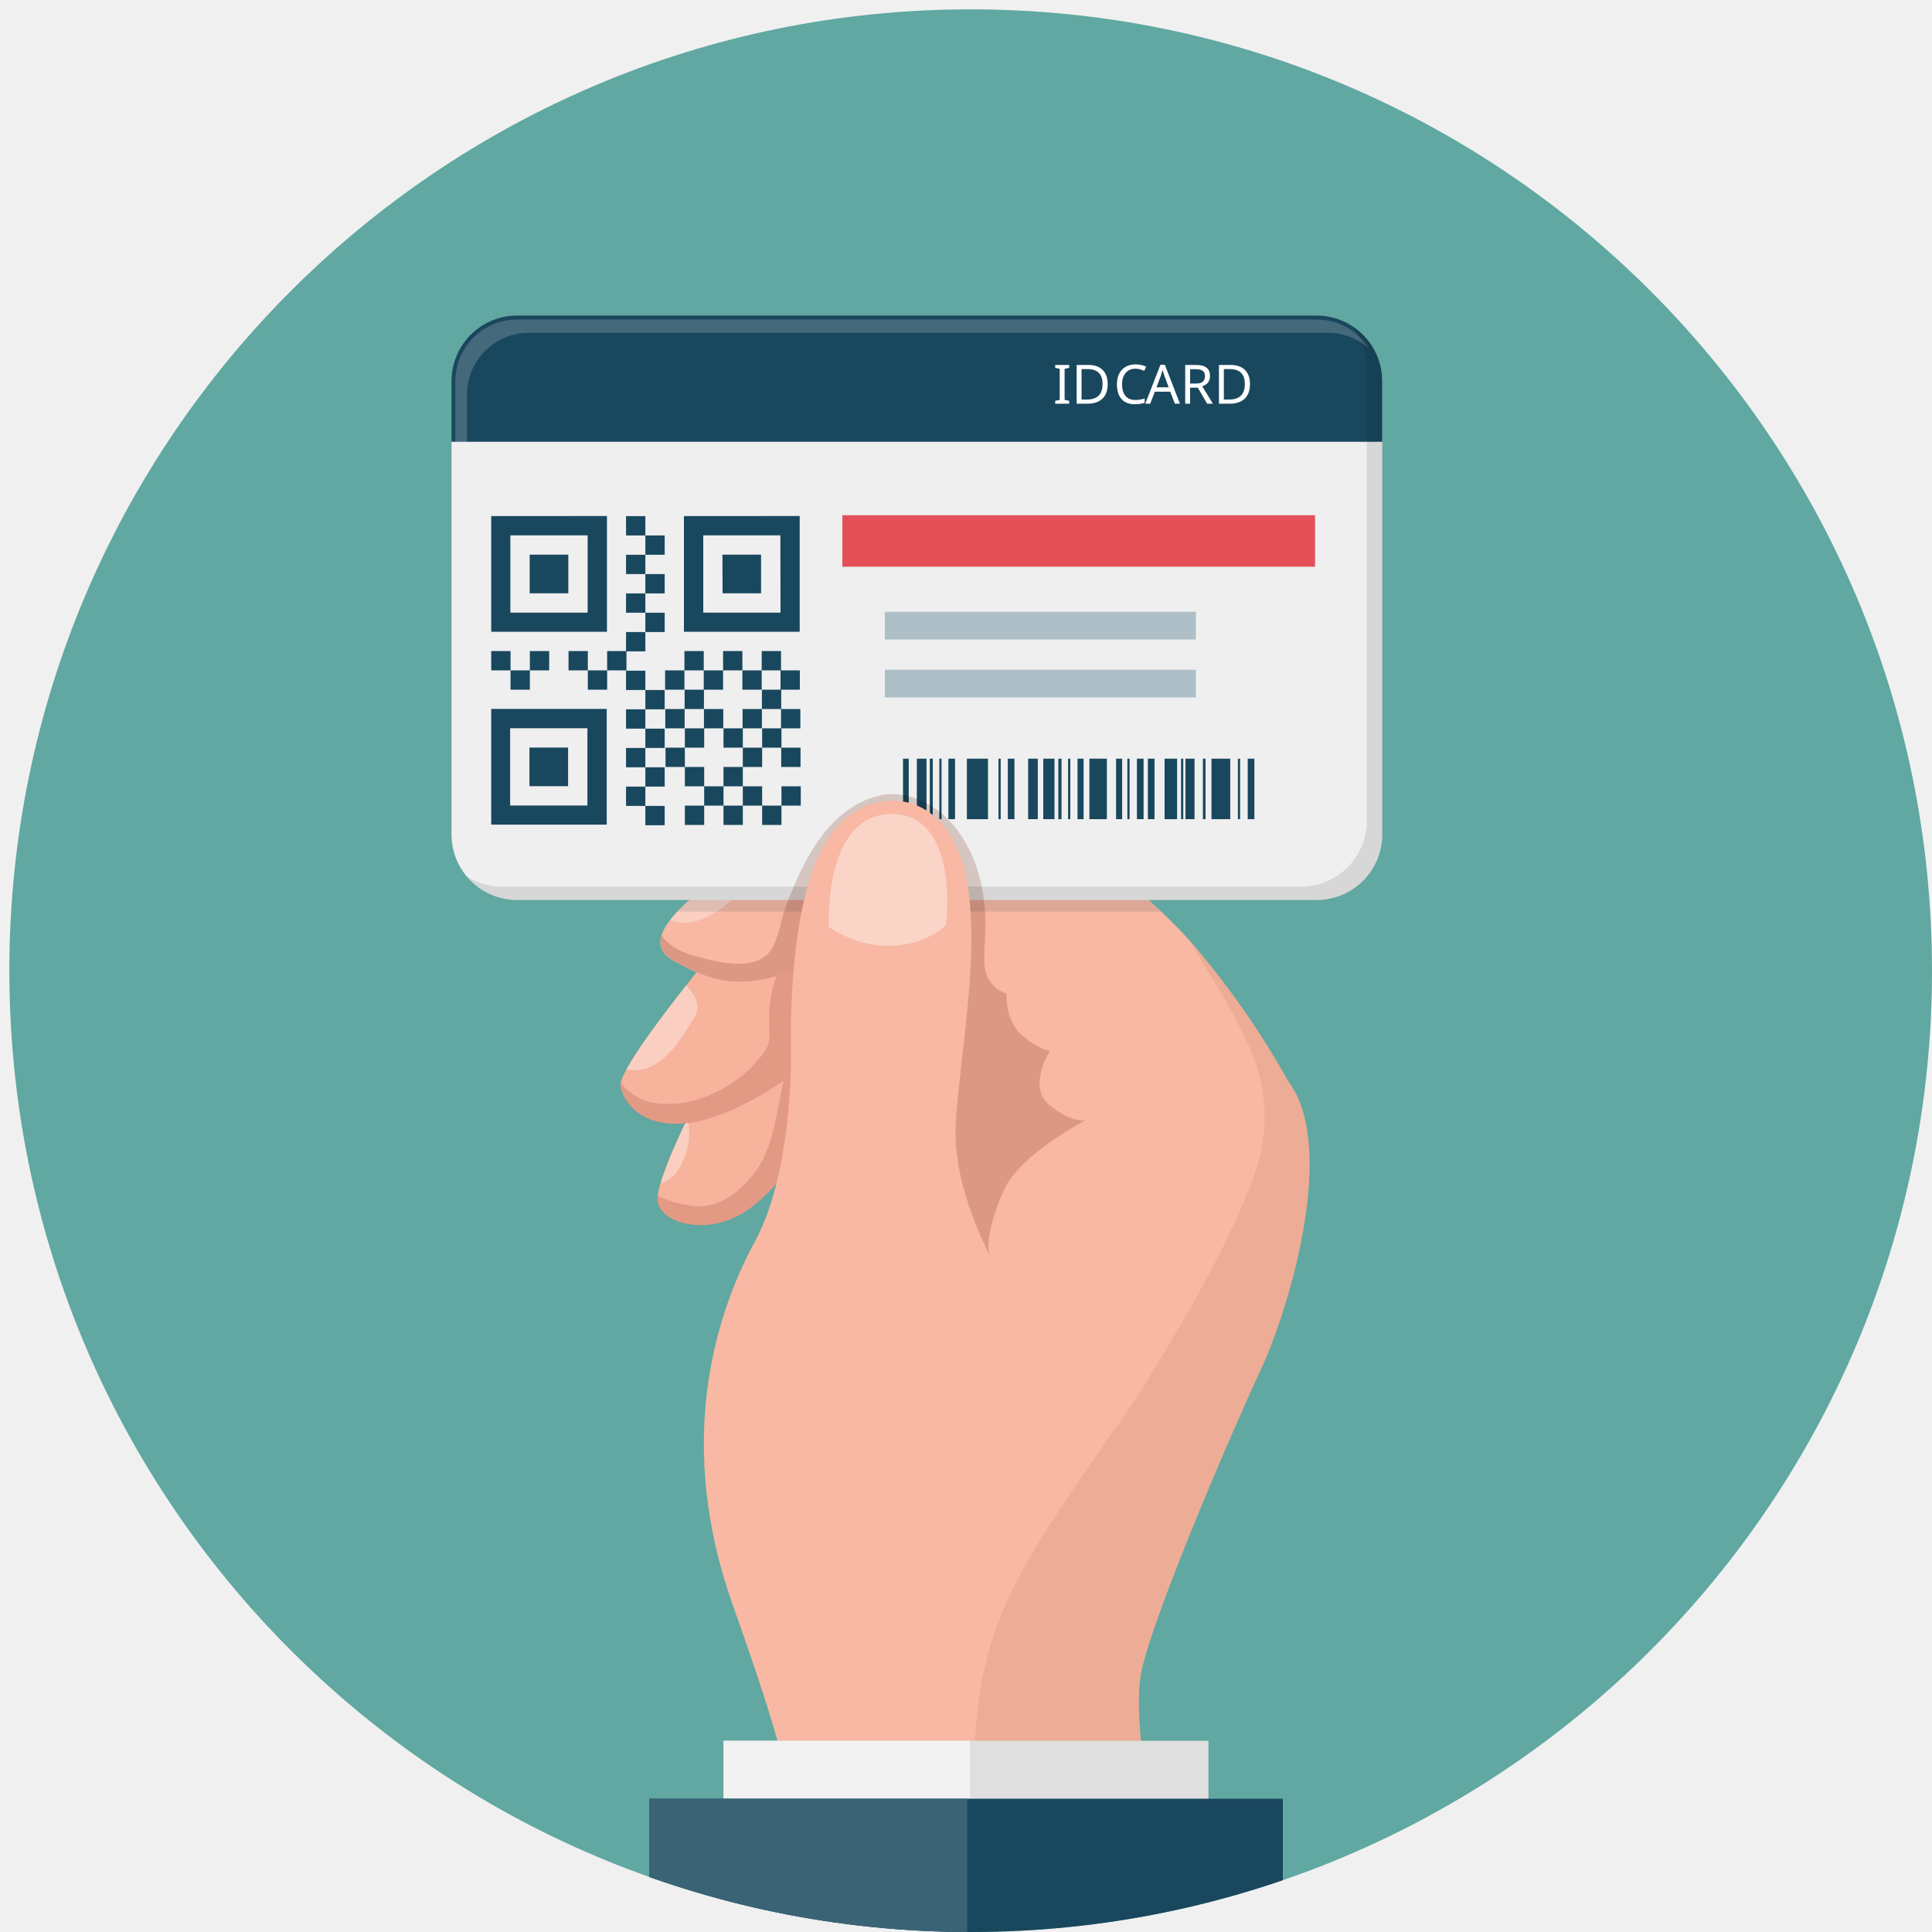
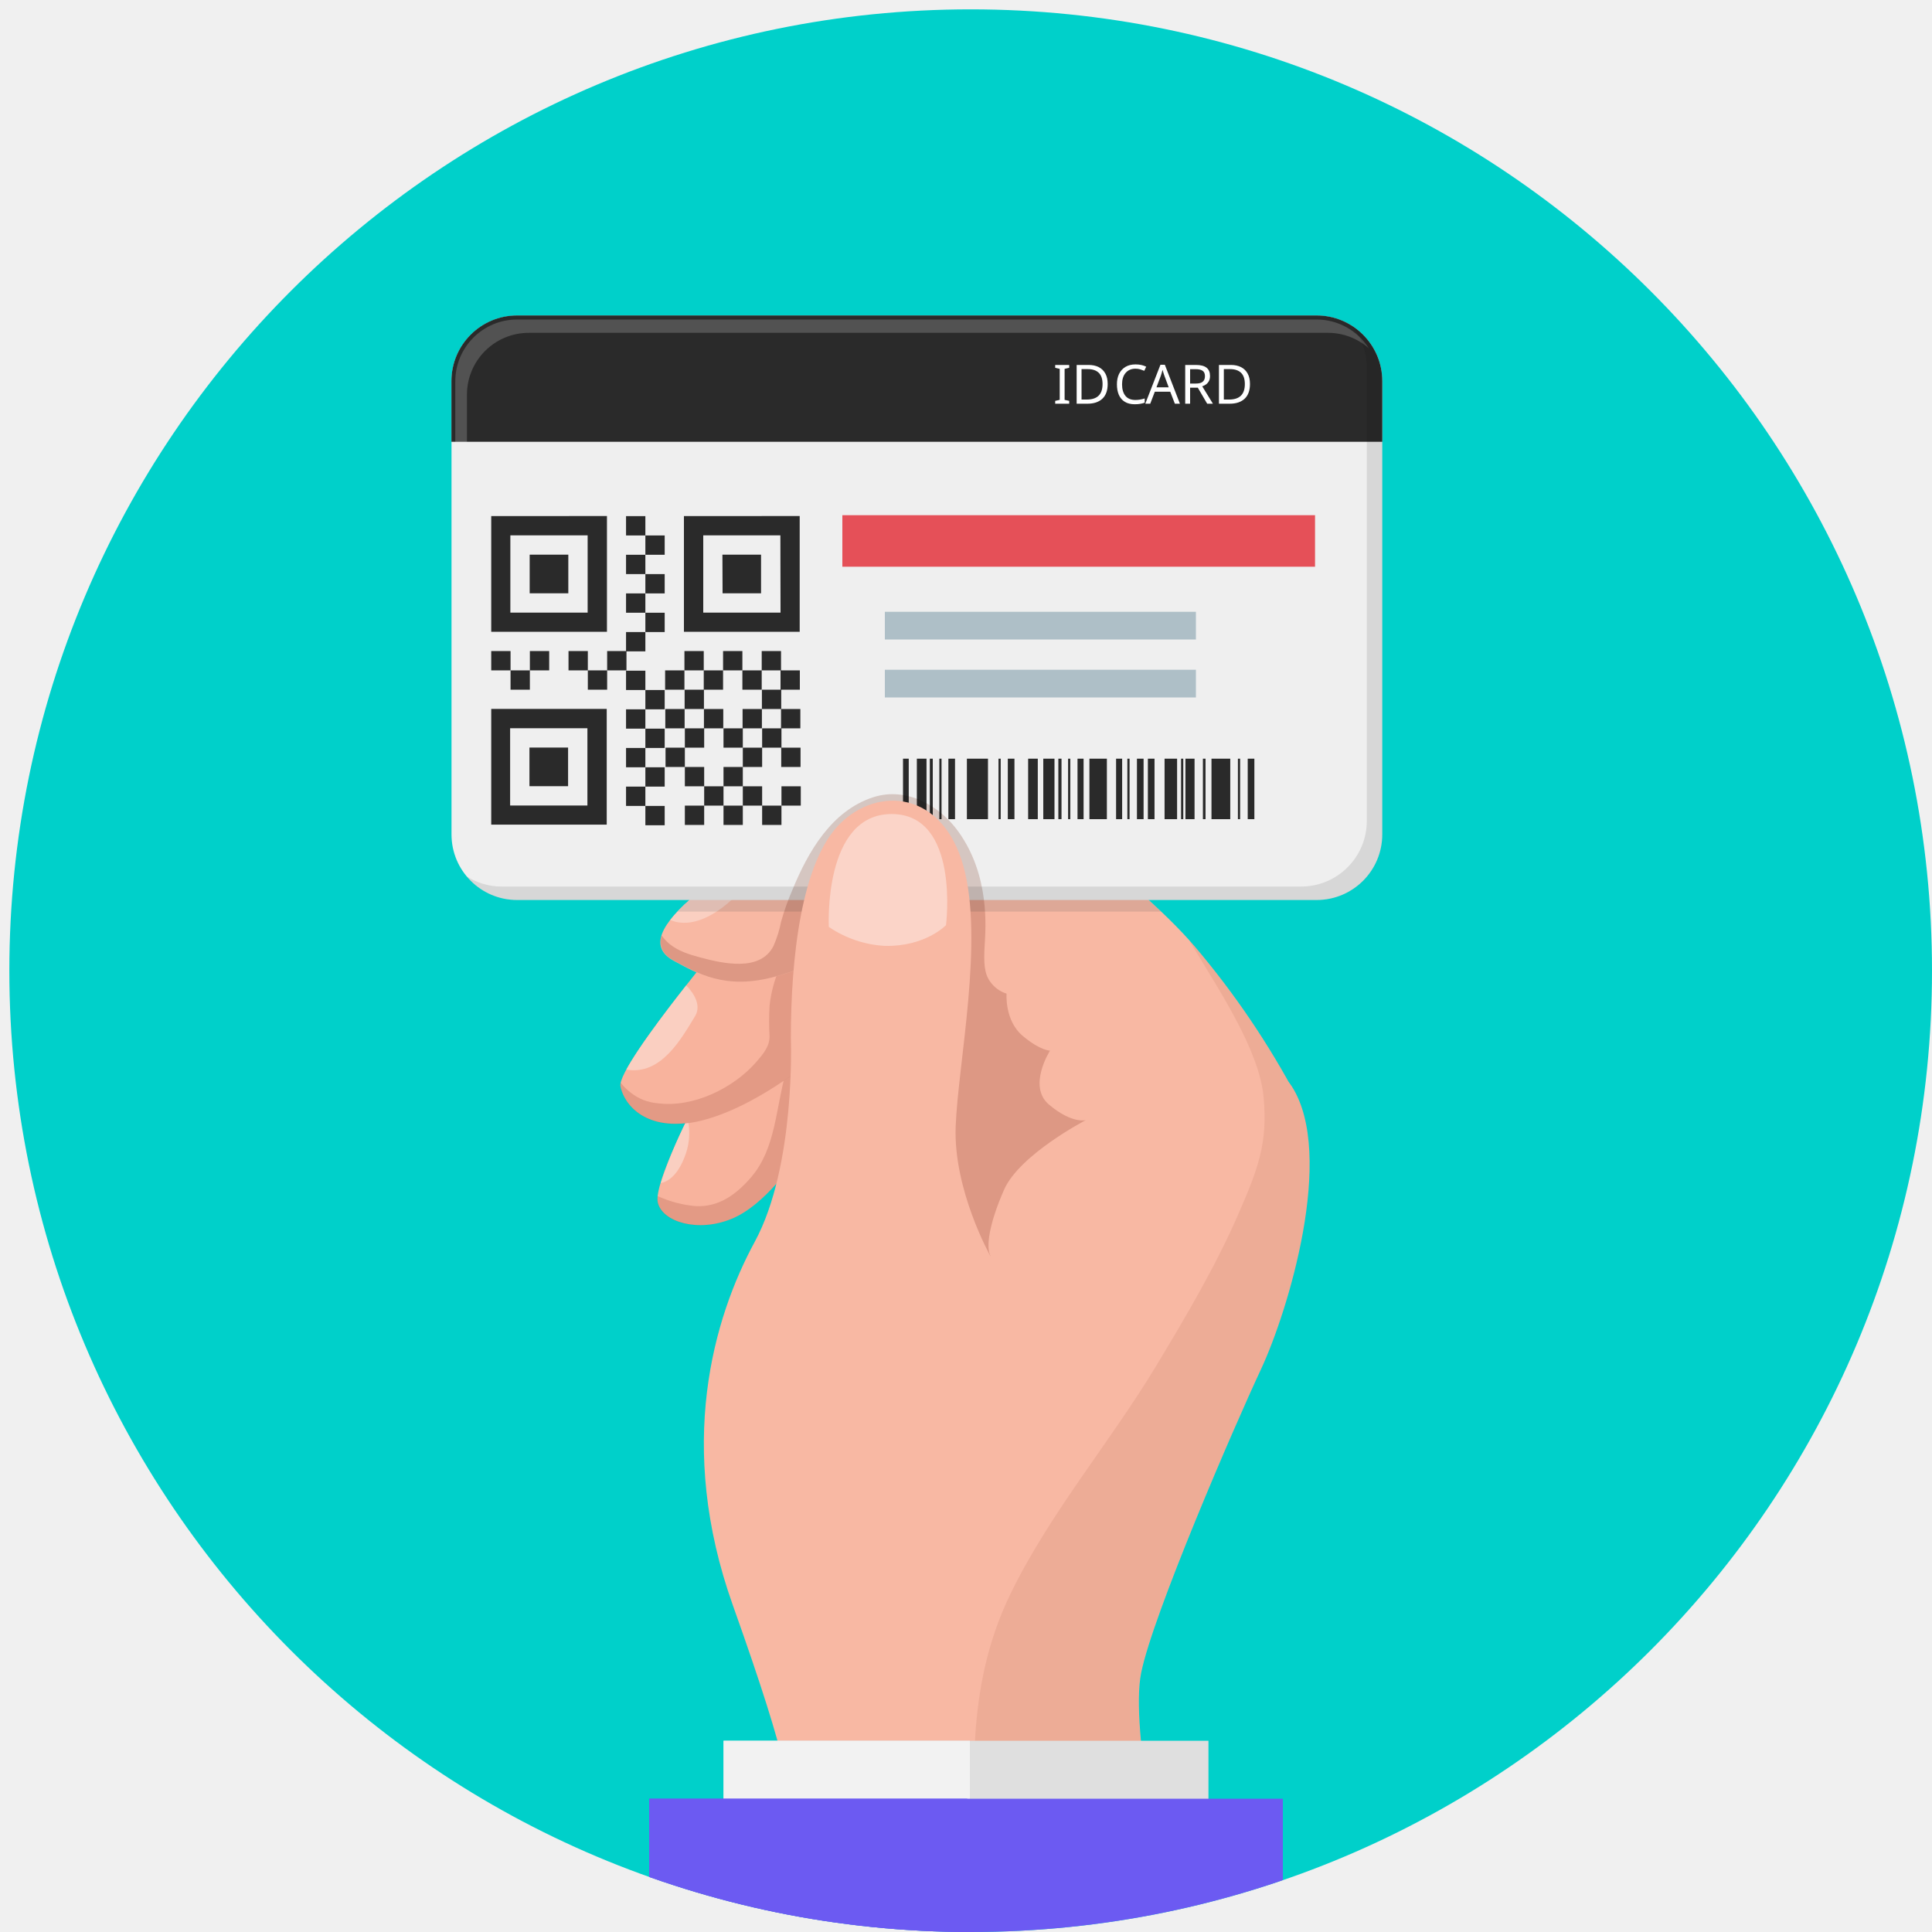
<svg xmlns="http://www.w3.org/2000/svg" viewBox="0 0 500 500">
  <defs>
-     <style>.cls-1{fill:none;}.cls-2{isolation:isolate;}.cls-3{clip-path:url(#clip-path);}.cls-4{fill:#60a8a1;}.cls-5{fill:#f8b39d;}.cls-6{fill:#facfc1;}.cls-7{fill:#e9dcd8;}.cls-17,.cls-18,.cls-20,.cls-7,.cls-9{mix-blend-mode:multiply;}.cls-8{fill:#f8b8a3;}.cls-9{fill:#e3e9ec;}.cls-10,.cls-16{fill:#efefef;}.cls-11{fill:#19475e;}.cls-12{font-size:14.04px;fill:#fff;font-family:VarelaRound;}.cls-13{letter-spacing:0em;}.cls-14{fill:#e55058;}.cls-15{fill:#aebfc7;}.cls-16{opacity:0.2;}.cls-17{fill:#e5e5e5;}.cls-18{fill:#e3d3ce;}.cls-19{fill:#fbd4c8;}.cls-20{fill:#f4eeeb;}.cls-21{fill:#dfdfdf;}.cls-22{fill:#f2f2f2;}.cls-23{fill:#3b6376;}</style>
+     <style>.cls-1{fill:none;}.cls-2{isolation:isolate;}.cls-3{clip-path:url(#clip-path);}.cls-4{fill:#00d0ca;}.cls-5{fill:#f8b39d;}.cls-6{fill:#facfc1;}.cls-7{fill:#e9dcd8;}.cls-17,.cls-18,.cls-20,.cls-7,.cls-9{mix-blend-mode:multiply;}.cls-8{fill:#f8b8a3;}.cls-9{fill:#e3e9ec;}.cls-10,.cls-16{fill:#efefef;}.cls-11{fill:#2a2a2a;}.cls-12{font-size:14.04px;fill:#fff;font-family:VarelaRound;}.cls-13{letter-spacing:0em;}.cls-14{fill:#e55058;}.cls-15{fill:#aebfc7;}.cls-16{opacity:0.2;}.cls-17{fill:#e5e5e5;}.cls-18{fill:#e3d3ce;}.cls-19{fill:#fbd4c8;}.cls-20{fill:#f4eeeb;}.cls-21{fill:#dfdfdf;}.cls-22{fill:#f2f2f2;}.cls-23{fill:#6c5af2;}</style>
    <clipPath id="clip-path">
      <circle class="cls-1" cx="251.21" cy="251.21" r="248.79" />
    </clipPath>
  </defs>
  <g class="cls-2">
    <g id="DESIGNED_BY_FREEPIK" data-name="DESIGNED BY FREEPIK">
      <g class="cls-3">
        <rect class="cls-4" width="500" height="500" />
        <path class="cls-5" d="M180.14,285.08s-11.13,21.24-9.89,26.21,10.35,7.73,19.05,4.16,16-14.47,20.08-19.9,5.93-22.18,1.18-27.08S184.26,278.25,180.14,285.08Z" />
        <path class="cls-6" d="M171,306.18c2.93-.6,4.91-3.53,6.07-6.49a16.66,16.66,0,0,0,1-9.67l-.27-.21A121.41,121.41,0,0,0,171,306.18Z" />
        <path class="cls-7" d="M206.7,289.39c.15-2.62.38-12.45-.21-15-.19-.87-2,3.69-3.18,3.37-2.53,9-2.56,19.4-8.81,26.77-3.81,4.5-8.49,8-14.62,7.6a30,30,0,0,1-9.67-2.58,4.84,4.84,0,0,0,0,1.77c1.24,5,10.35,7.73,19.05,4.16,7.09-2.92,13.28-10.69,17.51-16.41C206.8,295.77,206.53,292.47,206.7,289.39Z" />
        <path class="cls-5" d="M194,234.91s-34.58,40.66-33.42,46.25,7.72,12.14,21.13,8.76S209,275.41,213.9,271.36s15.54-30.25,6.64-36.41S198.45,230.78,194,234.91Z" />
        <path class="cls-7" d="M208.6,251.8c.5-1.83,3-6.56.43-7.76-1.8-.84-3.18.31-4.21,1.06a32.59,32.59,0,0,0-5.66,15.25,69.22,69.22,0,0,0,0,7.89c0,2.66-1.76,4.67-3.51,6.68-5.77,6.61-16.2,11.86-25.55,10.59a12.64,12.64,0,0,1-6.71-2.62,14,14,0,0,1-2.75-2.68,2.29,2.29,0,0,0-.06,1c1.16,5.59,7.72,12.14,21.13,8.76,8.88-2.25,17.93-7.87,24.48-12.6a30.67,30.67,0,0,0,1.35-12.83A36.29,36.29,0,0,1,208.6,251.8Z" />
        <path class="cls-8" d="M335.83,284.29A219.23,219.23,0,0,0,309.25,245c-15-17.62-57.25-50.25-73-47.91s-49,28-57.75,35.75-9.75,12.86-4,15.89,13,7.72,26.25,4S222,243.39,222,243.39s17.5-4.44,16.75,7.71,0,65.44,6,73.61S254,335.23,257,335.46s43.5-31.31,49.25-34.11S335.83,284.29,335.83,284.29Z" />
        <path class="cls-6" d="M195,226.33a8.06,8.06,0,0,0,.79-7.05c-7.66,5.59-14.1,10.79-17.29,13.59a38.61,38.61,0,0,0-5.05,5.23C181.11,241.33,190.49,233.07,195,226.33Z" />
        <path class="cls-6" d="M180,262.79c1.31-2.46,0-5.31-2.4-7.77-6.3,8-12.66,16.56-15.49,21.79C171.16,278.38,176.39,268.69,180,262.79Z" />
        <path class="cls-9" d="M175.33,235.92H300.48c-18.74-17.8-50.93-40.77-64.23-38.8-15.75,2.34-49,28-57.75,35.75C177.29,233.94,176.25,235,175.33,235.92Z" />
        <rect class="cls-10" x="116.85" y="81.67" width="240.88" height="151.25" rx="16.97" />
        <path class="cls-11" d="M357.73,114.33V98.64a17,17,0,0,0-17-17H133.83a17,17,0,0,0-17,17v15.69Z" />
        <text class="cls-12" transform="translate(272.52 104.48)">ID <tspan class="cls-13" x="15.68" y="0">C</tspan>
          <tspan x="23.88" y="0">ARD</tspan>
        </text>
        <rect class="cls-14" x="218" y="133.33" width="122.33" height="13.33" />
        <rect class="cls-11" x="233.7" y="196.35" width="1.48" height="15.65" />
        <rect class="cls-11" x="240.64" y="196.35" width="0.76" height="15.65" />
        <rect class="cls-11" x="278.86" y="196.35" width="1.57" height="15.65" />
        <rect class="cls-11" x="288.84" y="196.35" width="1.57" height="15.65" />
        <rect class="cls-11" x="243.1" y="196.35" width="0.57" height="15.65" />
        <rect class="cls-11" x="276.42" y="196.35" width="0.57" height="15.65" />
        <rect class="cls-11" x="291.76" y="196.35" width="0.57" height="15.65" />
        <rect class="cls-11" x="320.37" y="196.35" width="0.57" height="15.65" />
        <rect class="cls-11" x="305.66" y="196.35" width="0.57" height="15.65" />
        <rect class="cls-11" x="311.31" y="196.35" width="0.68" height="15.65" />
        <rect class="cls-11" x="258.41" y="196.35" width="0.57" height="15.65" />
        <rect class="cls-11" x="273.9" y="196.35" width="0.82" height="15.65" />
        <rect class="cls-11" x="237.28" y="196.35" width="2.5" height="15.65" />
        <rect class="cls-11" x="266.08" y="196.35" width="2.5" height="15.65" />
        <rect class="cls-11" x="270" y="196.35" width="2.9" height="15.65" />
        <rect class="cls-11" x="301.39" y="196.35" width="3.24" height="15.65" />
        <rect class="cls-11" x="313.53" y="196.35" width="4.86" height="15.65" />
        <rect class="cls-11" x="306.79" y="196.35" width="2.36" height="15.65" />
        <rect class="cls-11" x="281.94" y="196.35" width="4.52" height="15.65" />
        <rect class="cls-11" x="250.23" y="196.35" width="5.46" height="15.65" />
        <rect class="cls-11" x="245.44" y="196.35" width="1.72" height="15.65" />
        <rect class="cls-11" x="260.82" y="196.35" width="1.72" height="15.65" />
        <rect class="cls-11" x="294.24" y="196.35" width="1.72" height="15.65" />
        <rect class="cls-11" x="322.91" y="196.35" width="1.72" height="15.65" />
        <rect class="cls-11" x="297.07" y="196.35" width="1.72" height="15.65" />
        <rect class="cls-15" x="229" y="158.34" width="80.5" height="7.16" />
        <rect class="cls-15" x="229" y="173.34" width="80.5" height="7.16" />
        <path class="cls-16" d="M120.85,219.44V102.14a16,16,0,0,1,16-16H343.76a15.91,15.91,0,0,1,10.49,4,16,16,0,0,0-13.49-7.45H133.83a16,16,0,0,0-16,16v117.3a15.9,15.9,0,0,0,5.49,12A15.81,15.81,0,0,1,120.85,219.44Z" />
        <path class="cls-17" d="M349.82,84.31a16.89,16.89,0,0,1,3.91,10.83v117.3a17,17,0,0,1-17,17H129.83a16.93,16.93,0,0,1-9.07-2.64,17,17,0,0,0,13.07,6.14H340.76a17,17,0,0,0,17-17V98.64A16.93,16.93,0,0,0,349.82,84.31Z" />
        <path class="cls-18" d="M281,289.89s-3.56,1-9.5-4c-5.67-4.75.25-14,.25-14s-2.42.08-7-3.74c-4.82-4-4.25-11-4.25-11a8.14,8.14,0,0,1-4.17-3c-1.66-2.18-1.75-5.07-1.5-9.51s1.42-18-6.83-29.46c-4.77-6.62-13.35-11.65-22-8.86-10.86,3.5-16.93,14.29-20.85,23.8a62.89,62.89,0,0,0-3,8.41,29.47,29.47,0,0,1-2,6.35c-3.42,6.63-12.91,4.52-18.92,2.91-2.86-.76-5.78-1.68-8-3.53a14.17,14.17,0,0,1-2-2.14c-.83,2.81.31,5,3.32,6.57,5.75,3,13,7.72,26.25,4a85.91,85.91,0,0,0,11.48-4.13,11.71,11.71,0,0,0,.62-1.17c1.7-3.68,2.14-7.83,2.71-11.77a53.73,53.73,0,0,1,5-15.81,14,14,0,0,1,10-7.82,7.15,7.15,0,0,1,1.11-.1c2.94,12.9,9.29,40.83,9.29,41.73,0,1.17,1,29.21,4.5,49.78s12,23.84,10.83,21.65-.5-8,3.5-17.13S281,289.89,281,289.89Z" />
        <path class="cls-8" d="M256.33,325.1s-9.66-17.13-9-33.65,7.34-48,2-67.3-22-20.88-32-10.91-12.66,34.9-12.66,55.47c0,0,1.33,33-9.34,52.66s-20.42,52.7-5.66,94.1c15.33,43,14.33,47,15.66,57.64s.34,15.89.34,15.89l96-.31s-9.34-40.82-6.34-55.78,24-63.56,31-78.52,19.34-55.46,8-73.22-61.66,25.55-67.66,32.72A137.9,137.9,0,0,1,256.33,325.1Z" />
        <path class="cls-19" d="M214.5,239.88a28.36,28.36,0,0,0,14.5,4.91c10.5.24,15.83-5.37,15.83-5.37s3.67-28.75-14.08-28.75S214.5,239.88,214.5,239.88Z" />
        <path class="cls-20" d="M326.33,354.39c7-14.95,19.34-55.46,8-73.22a8.47,8.47,0,0,0-.65-.89A224.25,224.25,0,0,0,309.25,245c-.5-.59-1-1.2-1.59-1.81.53.88,1.07,1.76,1.6,2.65,6.29,10.49,16.61,26,17.74,37.95,1.15,12.11-1.45,18.76-6.5,30.38-5.75,13.24-13.44,26.3-21,38.85-12.13,20.2-27.74,38.42-38,59.49-12,24.67-9.6,50-8.45,76.31l48.58-.16s-9.34-40.82-6.34-55.78S319.33,369.35,326.33,354.39Z" />
        <rect class="cls-21" x="187.25" y="450.5" width="125.5" height="25.5" />
        <rect class="cls-22" x="187.25" y="450.5" width="63.75" height="25.5" />
-         <rect class="cls-11" x="168" y="465.5" width="164" height="34.5" />
+         <rect class="cls-23" x="168" y="465.5" width="164" height="34.5" />
        <rect class="cls-23" x="168" y="465.5" width="82.32" height="34.5" />
      </g>
      <path id="qrcode" class="cls-11" d="M152.08,138.55h-20v20h20Zm5-5h0V163.5H127.13V133.56Zm-20,10h10v10h-10Zm64.88-5H182v20h20Zm5-5h0V163.5H177V133.56Zm-20,10h10v10H187Zm-34.94,44.92h-20v20h20Zm5-5h0v29.94H127.13V183.47Zm-20,10h10v10h-10Zm25-59.89h5v5h-5Zm5,5h5v5h-5Zm-5,5h5v5h-5Zm5,5h5v5h-5Zm-5,5h5v5h-5Zm5,5h5v5h-5Zm-5,5h5v5h-5Zm0,10h5v5h-5Zm5,5h5v5h-5Zm-5,5h5v5h-5Zm5,5h5v5h-5Zm-5,5h5v5h-5Zm5,5h5v5h-5Zm-5,5h5v5h-5Zm5,5h5v5h-5ZM202,173.49h5v5h-5Zm-69.87,0h5v5h-5Zm5-5h5v5h-5Zm-10,0h5v5h-5Zm20,0h5v5h-5Zm5,5h5v5h-5Zm5-5h5v5h-5Zm15,5h5v5h-5Zm5-5h5v5h-5Zm5,5h5v5h-5Zm5-5h5v5h-5Zm5,5h5v5h-5Zm5-5h5v5h-5Zm5,15h5v5h-5Zm-29.95,0h5v5h-5Zm5-5h5v5h-5Zm5,5h5v5h-5Zm10,0h5v5h-5Zm5-5h5v5h-5Zm5,15h5v5h-5Zm-29.94,0h5v5h-5Zm5-5h5v5h-5Zm10,0h5v5h-5Zm5,5h5v5h-5Zm5-5h5v5h-5Zm5,15h5v5h-5Zm-25-5h5v5h-5Zm5,5h5v5h-5Zm5-5h5v5h-5Zm5,5h5v5h-5Zm-15,5h5v5h-5Zm10,0h5v5h-5Zm10,0h5v5h-5Z" />
    </g>
  </g>
</svg>
